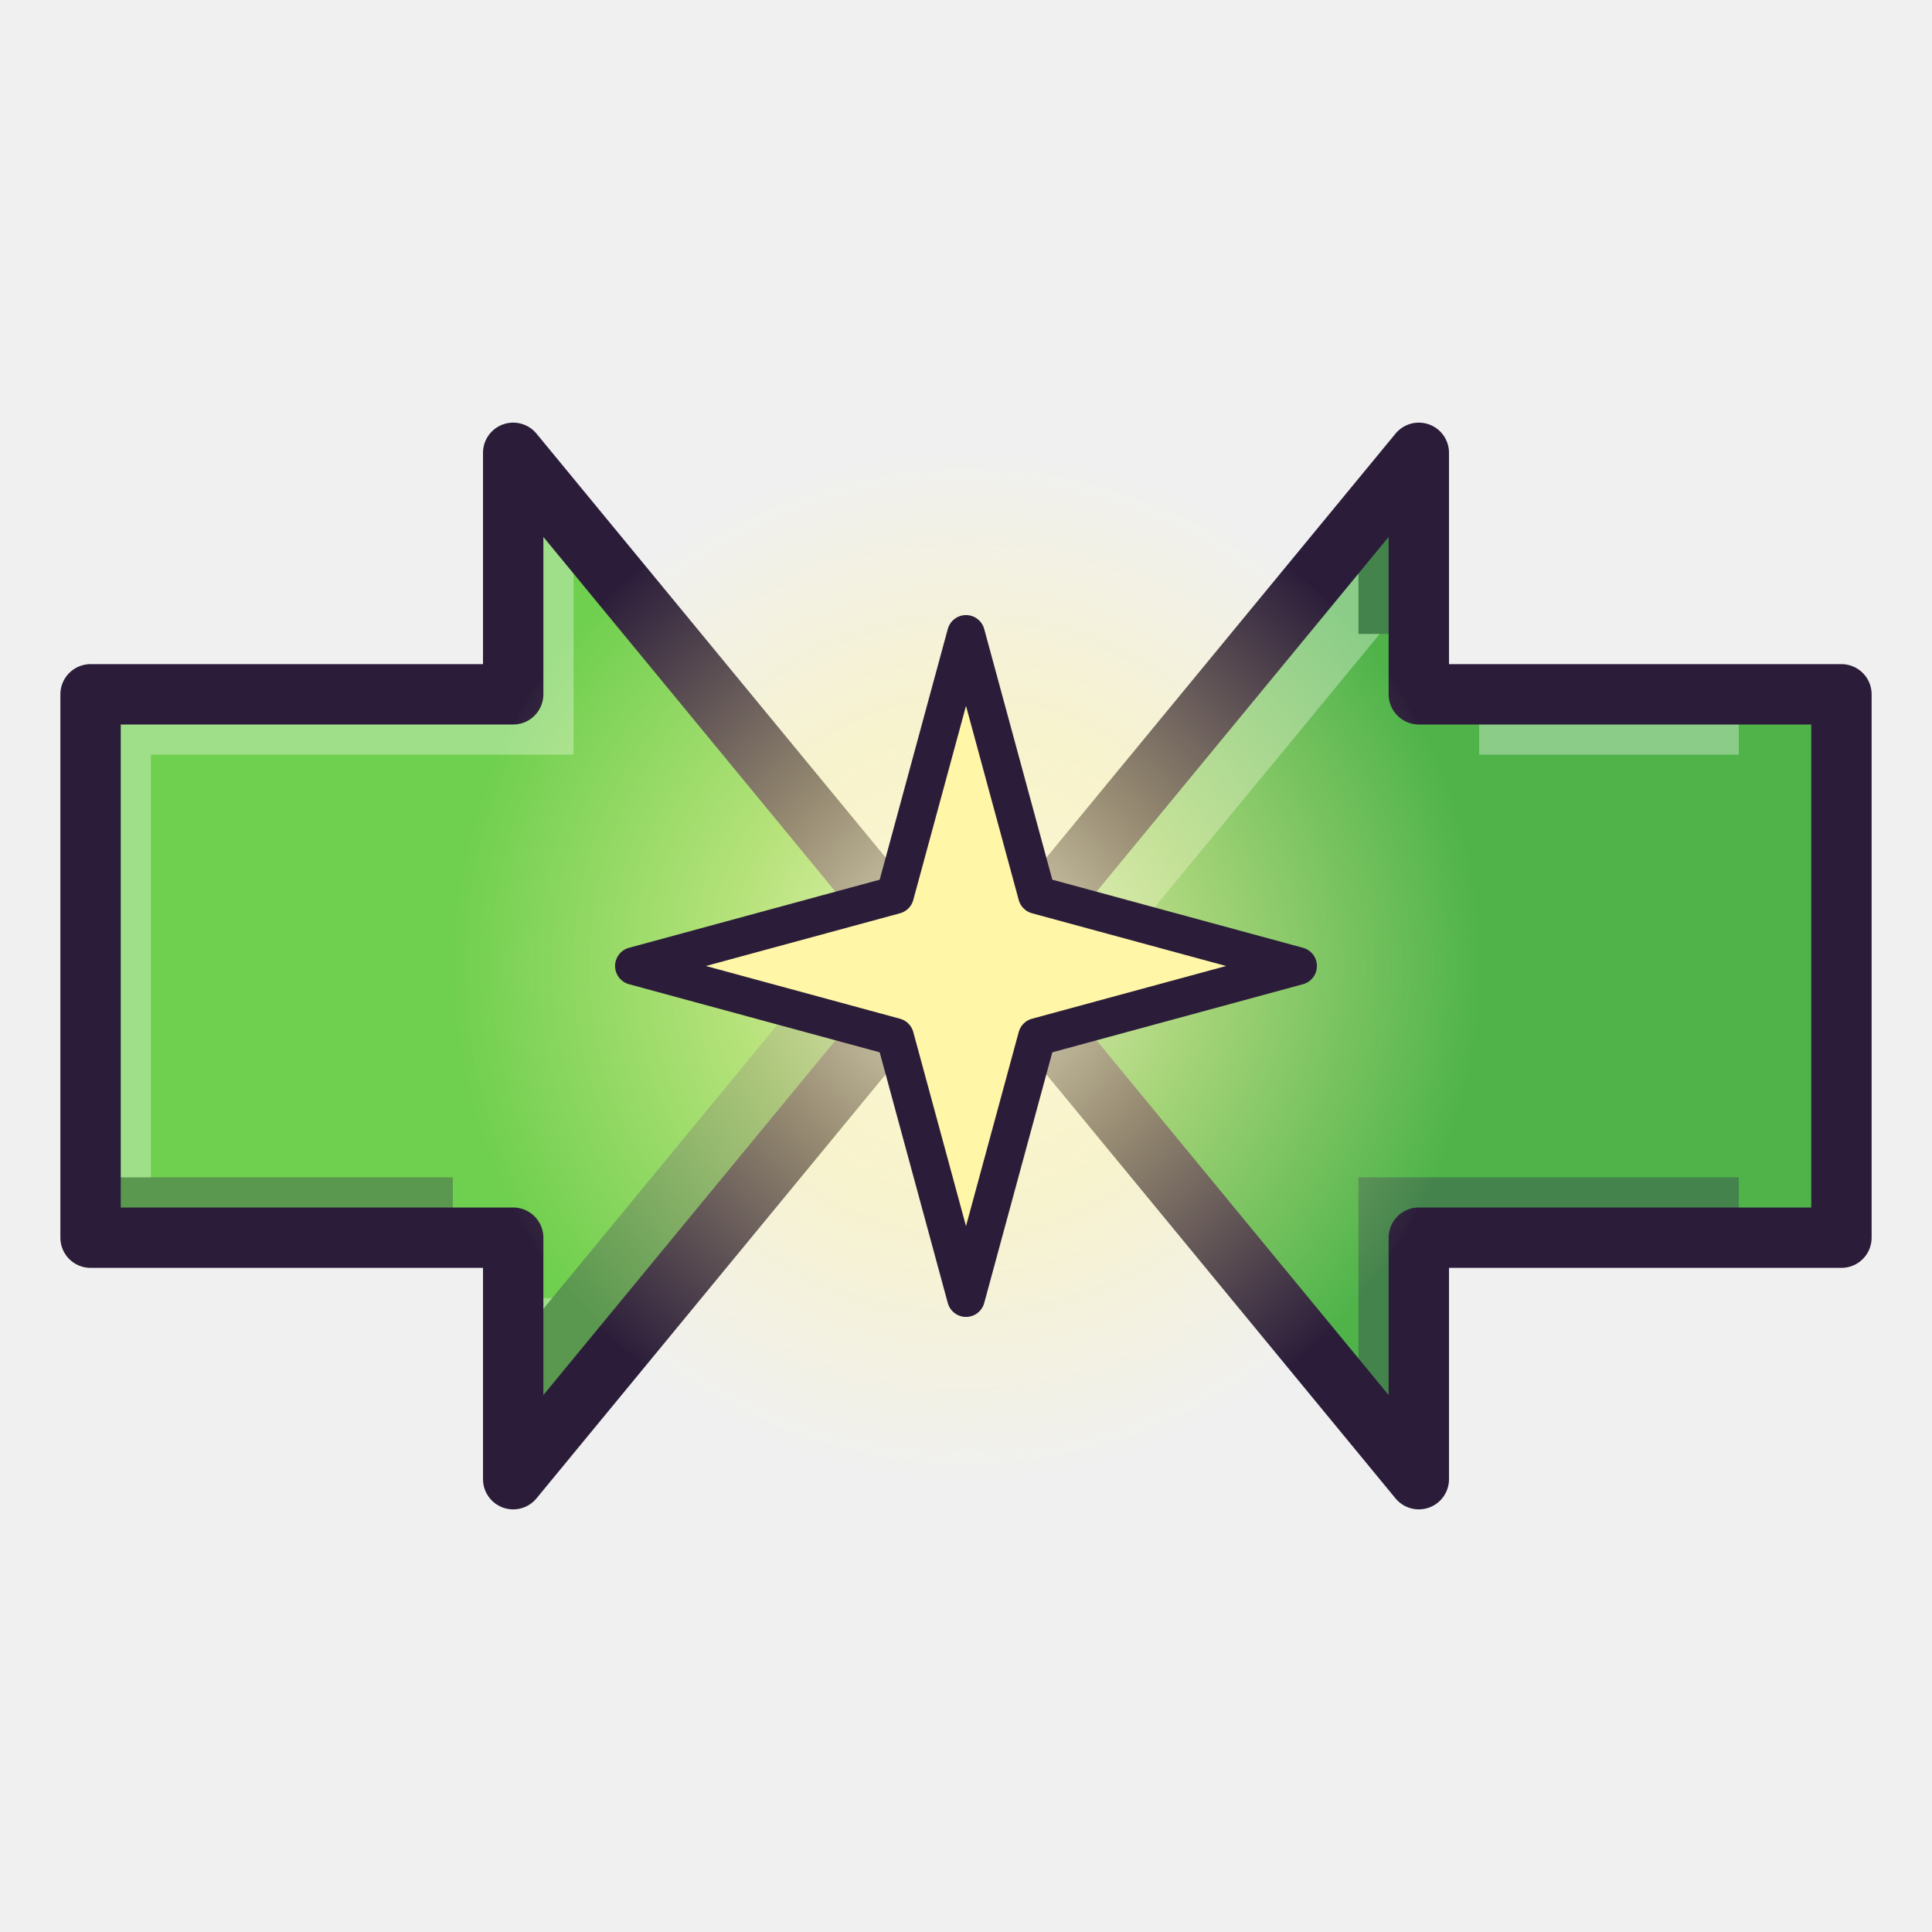
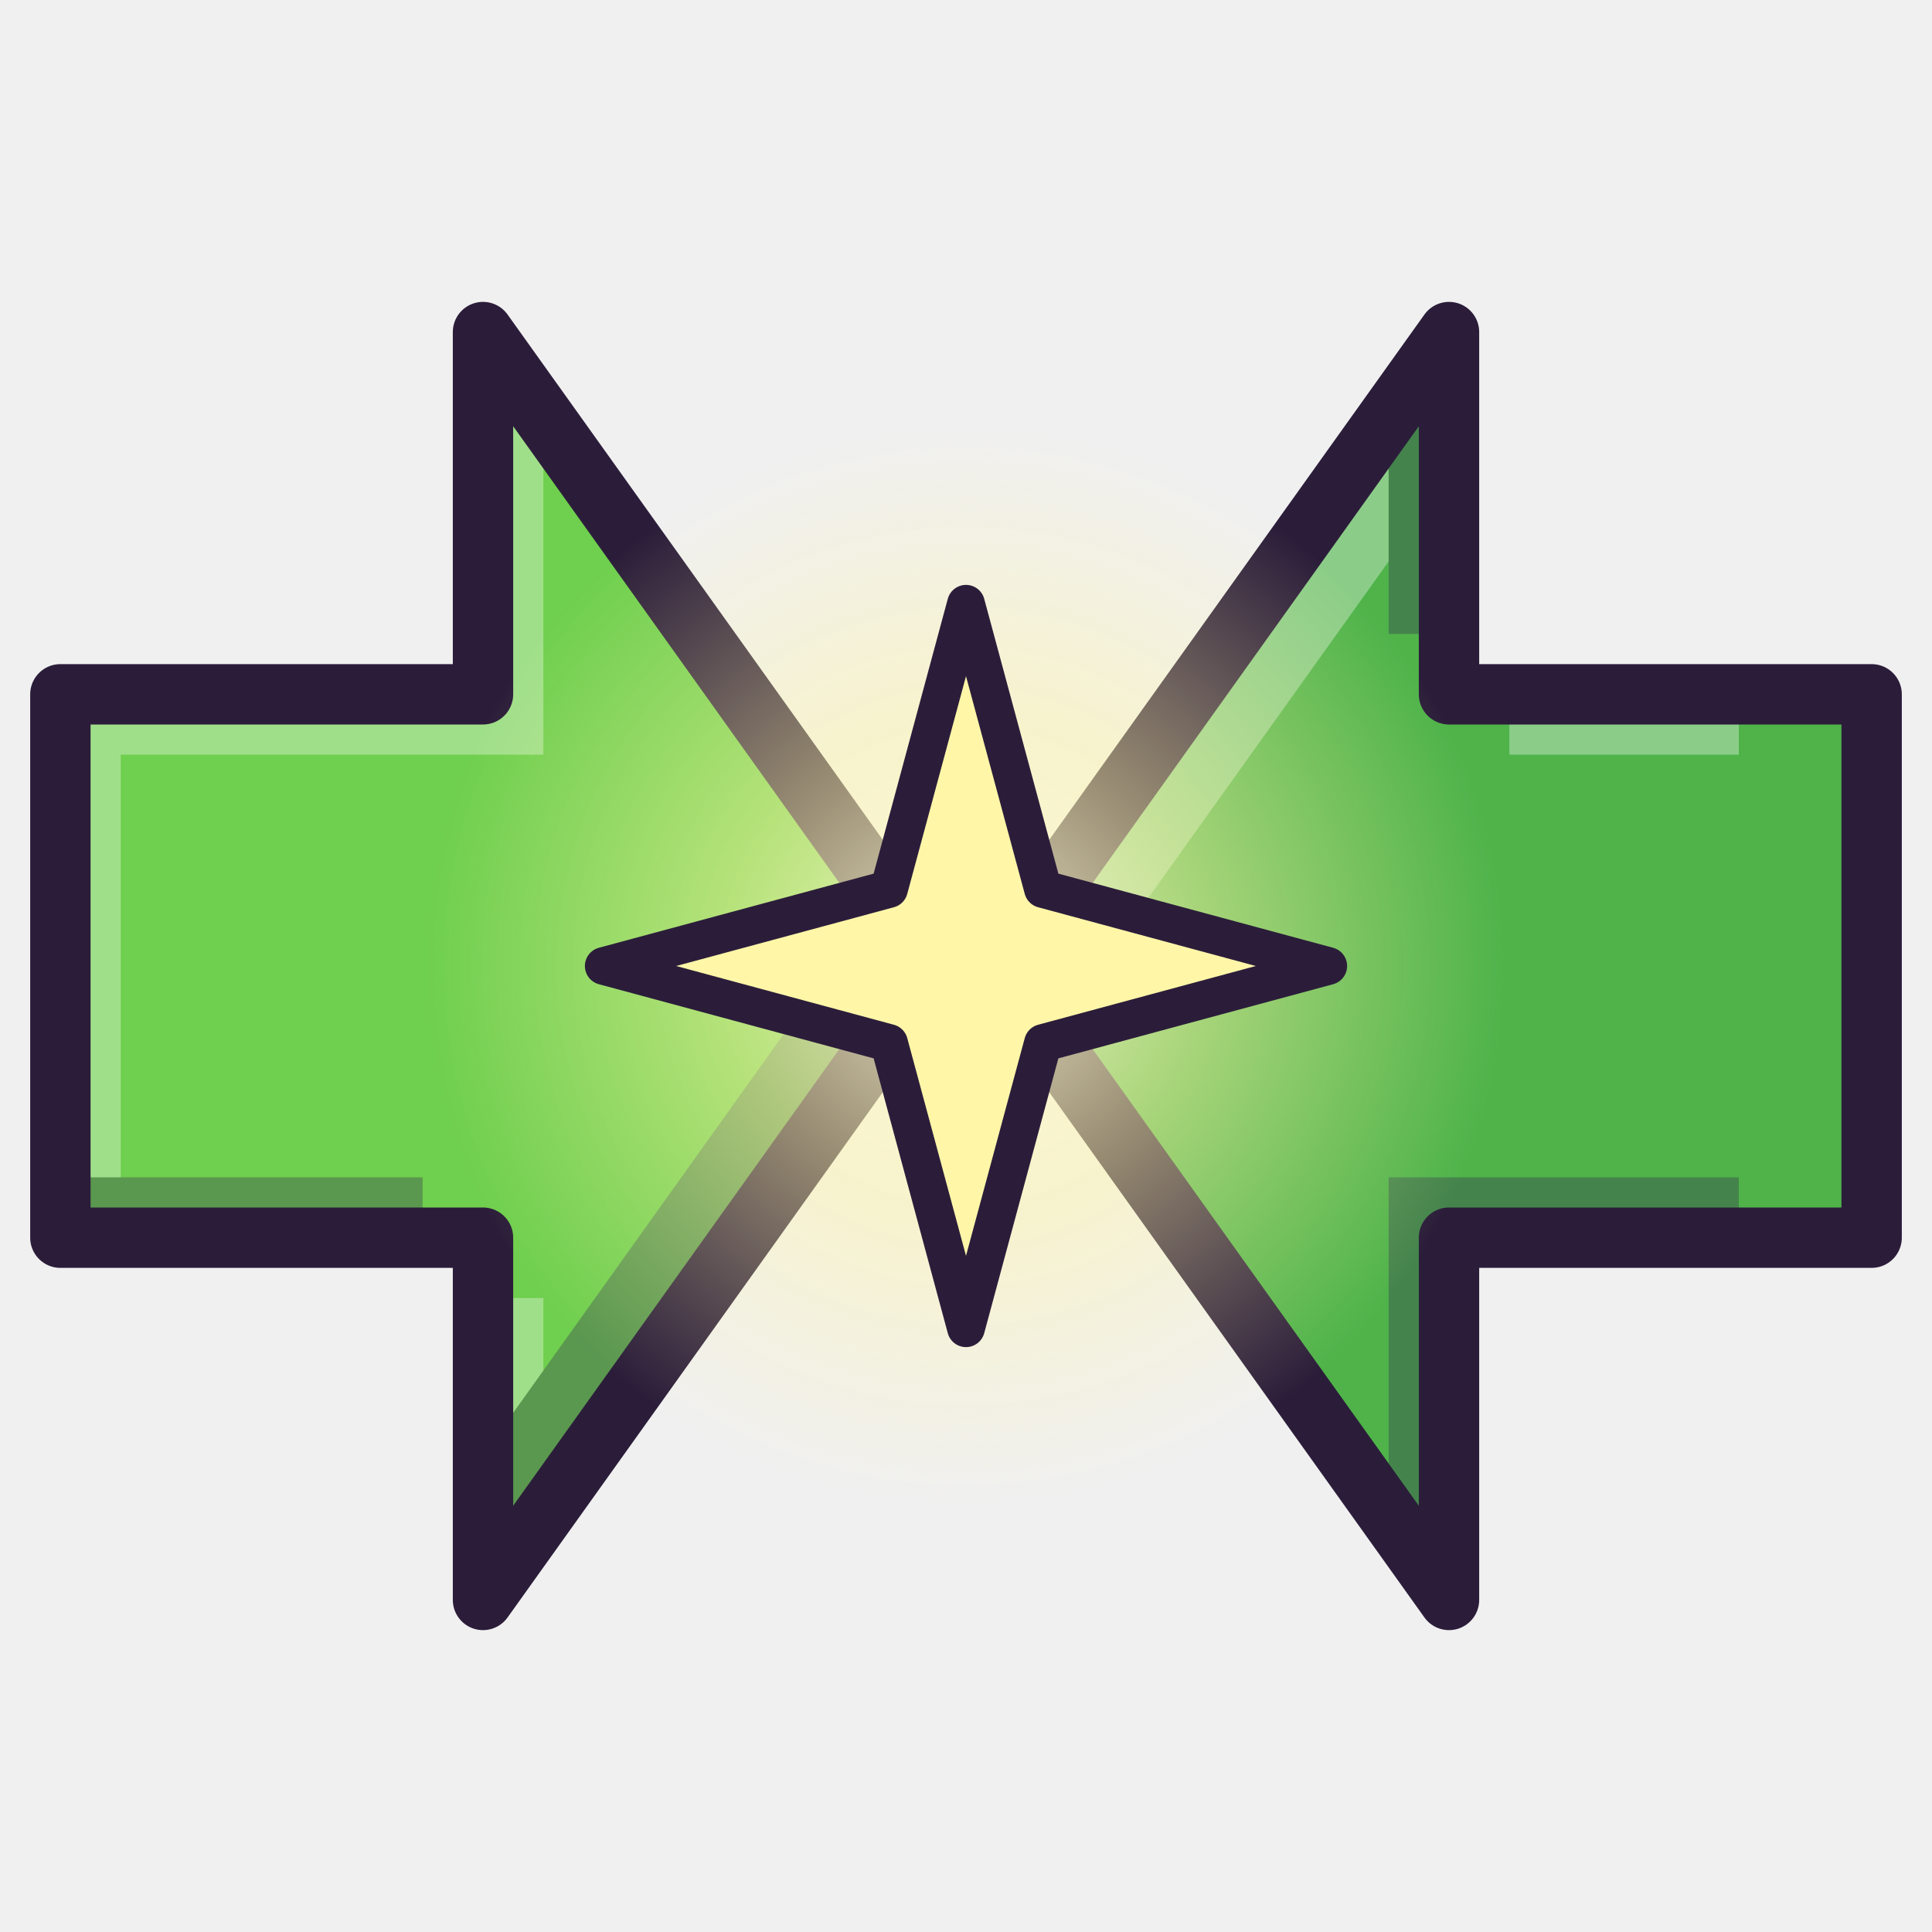
<svg xmlns="http://www.w3.org/2000/svg" width="128" height="128" viewBox="0 0 128 128">
  <defs>
-     <path id="mr0" d="M6 46H34V30L62 64L34 98V82H6Z" />
+     <path id="mr0" d="M4 46H32V22L62 64L32 106V82H4Z" />
    <mask id="mr0h" maskUnits="userSpaceOnUse" width="128" height="128">
      <rect width="128" height="128" fill="#fff" />
      <use href="#mr0" transform="translate(4 4)" fill="#000" />
    </mask>
    <mask id="mr0s" maskUnits="userSpaceOnUse" width="128" height="128">
      <rect width="128" height="128" fill="#fff" />
      <use href="#mr0" transform="translate(-4 -4)" fill="#000" />
    </mask>
-     <path id="mr1" d="M122 46H94V30L66 64L94 98V82H122Z" />
+     <path id="mr1" d="M124 46H96V22L66 64L96 106V82H124Z" />
    <mask id="mr1h" maskUnits="userSpaceOnUse" width="128" height="128">
      <rect width="128" height="128" fill="#fff" />
      <use href="#mr1" transform="translate(4 4)" fill="#000" />
    </mask>
    <mask id="mr1s" maskUnits="userSpaceOnUse" width="128" height="128">
      <rect width="128" height="128" fill="#fff" />
      <use href="#mr1" transform="translate(-4 -4)" fill="#000" />
    </mask>
    <radialGradient id="mr2">
      <stop offset="0" stop-color="#fffbdc" stop-opacity="0.9" />
      <stop offset=".45" stop-color="#fff6a8" stop-opacity="0.495" />
      <stop offset="1" stop-color="#fff6a8" stop-opacity="0" />
    </radialGradient>
-     <path id="mr3" d="M64 42L68.7 59.3L86 64L68.7 68.7L64 86L59.3 68.7L42 64L59.3 59.3z" />
+     <path id="mr3" d="M64 40L69.1 58.9L88 64L69.1 69.1L64 88L58.9 69.1L40 64L58.9 58.9z" />
  </defs>
  <g stroke-linejoin="round" stroke-linecap="round">
    <use href="#mr0" fill="#6fcf4e" />
    <use href="#mr0" fill="#a0df8a" mask="url(#mr0h)" />
    <use href="#mr0" fill="#5a974f" mask="url(#mr0s)" />
    <use href="#mr0" fill="none" stroke="#2b1d3a" stroke-width="4" />
    <use href="#mr1" fill="#4fb34a" />
    <use href="#mr1" fill="#8bcd88" mask="url(#mr1h)" />
    <use href="#mr1" fill="#44844c" mask="url(#mr1s)" />
    <use href="#mr1" fill="none" stroke="#2b1d3a" stroke-width="4" />
-     <circle cx="64" cy="64" r="34" fill="url(#mr2)" />
+     <circle cx="64" cy="64" r="36" fill="url(#mr2)" />
    <use href="#mr3" fill="#fff6a8" />
    <use href="#mr3" fill="none" stroke="#2b1d3a" stroke-width="2.5" />
  </g>
</svg>
